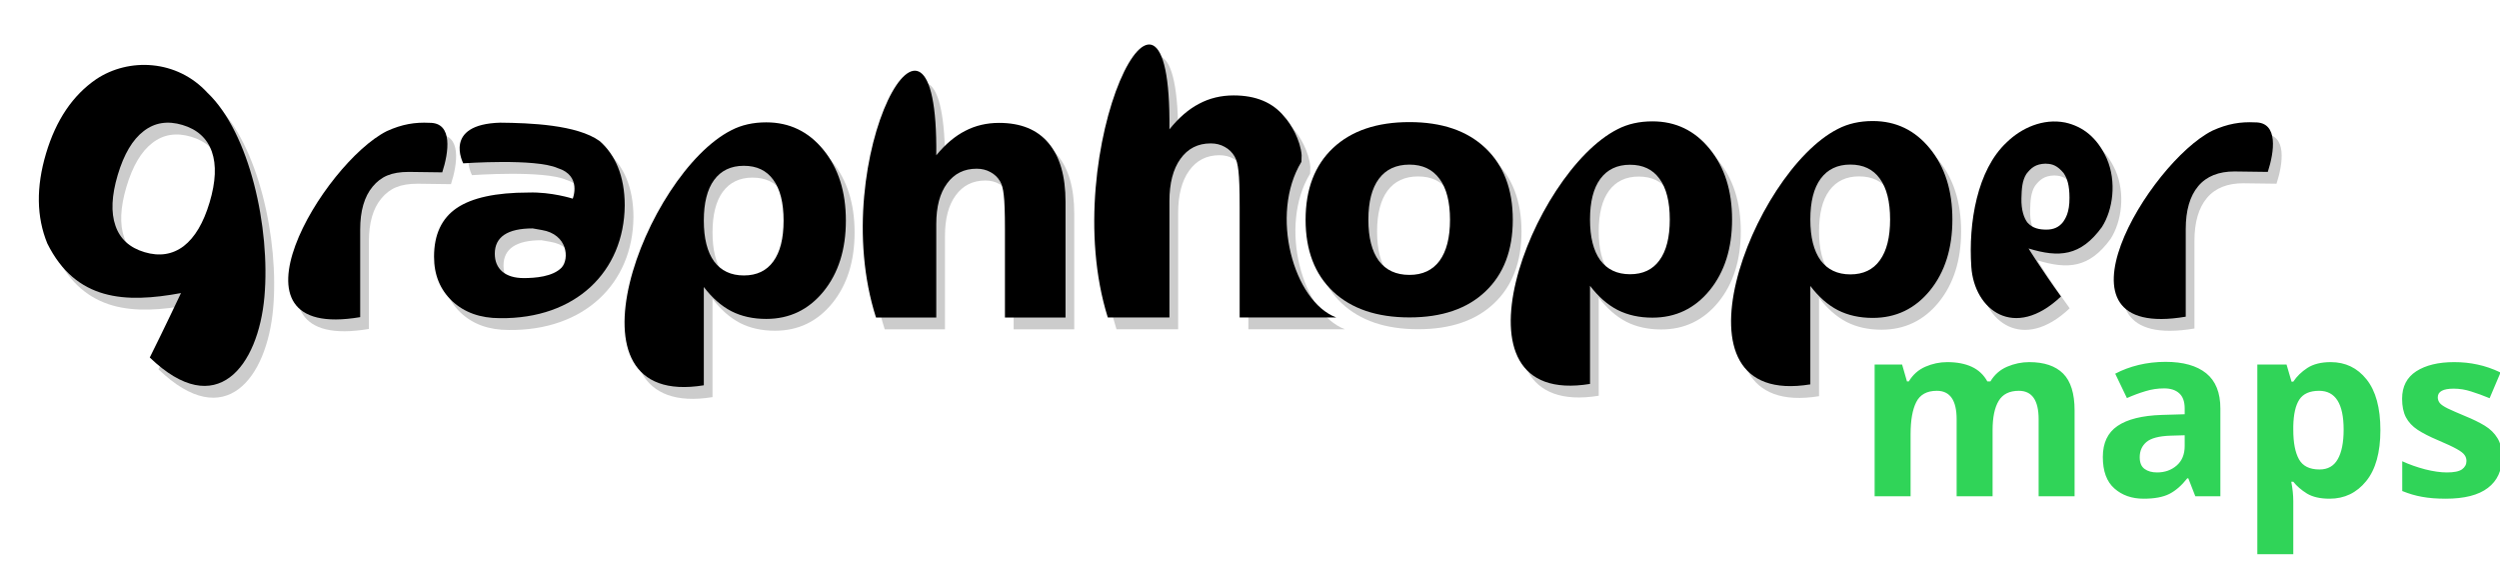
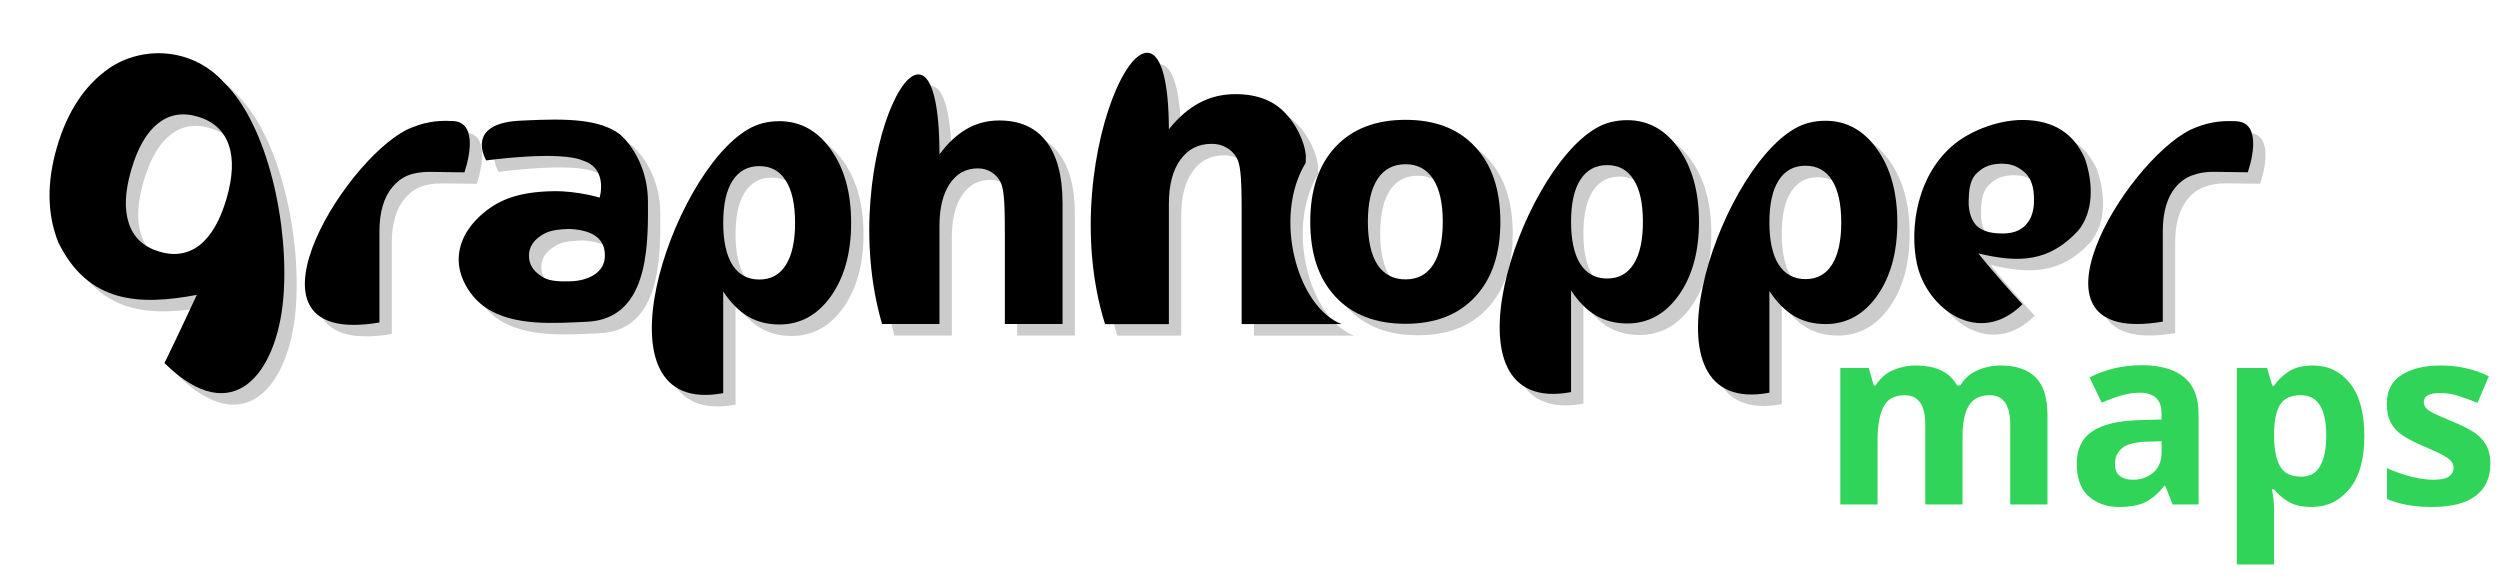
- <svg xmlns="http://www.w3.org/2000/svg" width="290" height="65" id="svg2" version="1.1">
+ <svg xmlns="http://www.w3.org/2000/svg" width="280" height="65" id="svg2" version="1.1">
  <defs id="defs4" />
  <g id="layer1" transform="translate(-99.38089,-189.5567)">
    <g style="font-size:40px;font-style:normal;font-weight:normal;line-height:125%;letter-spacing:0px;word-spacing:0px;fill:#000000;fill-opacity:1;stroke:none;font-family:Sans" id="text3072" transform="translate(68.87101,11.50254)" />
-     <text xml:space="preserve" style="font-size:16px;font-style:normal;font-weight:normal;line-height:125%;letter-spacing:0px;word-spacing:0px;fill:#30d458;fill-opacity:1;stroke:none;font-family:Sans" x="314.738" y="247.128" id="text3008">
-       <tspan id="tspan3010" x="314.738" y="247.128" style="font-size:28px;font-style:normal;font-variant:normal;font-weight:bold;font-stretch:normal;fill:#30d458;fill-opacity:1;font-family:Ubuntu;-inkscape-font-specification:Ubuntu Bold">maps</tspan>
+     <text xml:space="preserve" style="font-size:16px;font-style:normal;font-weight:normal;line-height:125%;letter-spacing:0px;word-spacing:0px;fill:#30d458;fill-opacity:1;stroke:none;font-family:Sans" x="303.309" y="246.057" id="text3008">
+       <tspan id="tspan3010" x="303.309" y="246.057" style="font-size:28px;font-style:normal;font-variant:normal;font-weight:bold;font-stretch:normal;fill:#30d458;fill-opacity:1;font-family:Ubuntu;-inkscape-font-specification:Ubuntu Bold">maps</tspan>
    </text>
    <g style="font-size:40px;font-style:normal;font-weight:normal;line-height:125%;letter-spacing:0px;word-spacing:0px;fill:#000000;fill-opacity:1;stroke:none;font-family:Sans" id="text3072-6" transform="translate(84.30453,-0.818732)" />
-     <g transform="translate(-4.112799,-11.77418)" id="g3081-0" style="fill:#cccccc">
-       <path d="m 166.319,229.197 c -1.458,1e-5 -2.559,0.247 -3.301,0.742 -0.729,0.495 -1.094,1.224 -1.094,2.188 -1e-5,0.885 0.293,1.582 0.879,2.09 0.599,0.495 1.426,0.742 2.48,0.742 1.315,0 3.369,-0.153 4.394,-1.217 0.943,-1.049 0.67,-3.869 -2.285,-4.355 m 9.61,-2.826 c -0.078,7.62 -5.668,13.163 -14.492,13.047 -2.266,-1e-5 -4.108,-0.658 -5.527,-1.973 -1.406,-1.328 -2.109,-3.047 -2.109,-5.156 0,-2.565 0.879,-4.447 2.637,-5.645 1.771,-1.198 4.544,-1.797 8.32,-1.797 2.667,-0.091 5.138,0.708 5.138,0.708 0,0 1.084,-2.672 -1.745,-3.543 -2.594,-1.154 -10.958,-0.554 -10.958,-0.554 0,0 -2.409,-4.517 4.277,-4.716 3.41,0.032 8.919,0.228 11.559,2.139 1.758,1.549 2.902,3.987 2.902,7.49" style="font-size:40px;font-style:normal;font-weight:bold;line-height:125%;letter-spacing:0px;word-spacing:0px;fill:#cccccc;fill-opacity:1;stroke:none;font-family:Sans;-inkscape-font-specification:Sans Bold" id="path2994-1" />
-       <path d="m 228.156,226.11 0,13.425 -7.031,0 0,-2.185 0,-8.051 c -2e-5,-1.929 -0.046,-3.255 -0.137,-3.976 -0.078,-0.722 -0.221,-1.253 -0.43,-1.594 -0.273,-0.459 -0.645,-0.814 -1.113,-1.063 -0.469,-0.262 -1.003,-0.394 -1.602,-0.394 -1.458,3e-5 -2.604,0.571 -3.438,1.713 -0.833,1.129 -1.25,2.697 -1.25,4.705 l 0,10.846 -6.992,0 c -5.937,-18.514 7.259,-42.352 6.992,-18.819 1.055,-1.286 2.174,-2.231 3.359,-2.835 1.185,-0.617 2.493,-0.925 3.926,-0.925 2.526,2e-5 4.44,0.781 5.742,2.342 1.315,1.562 1.973,3.832 1.973,6.811" style="font-size:40px;font-style:normal;font-weight:bold;line-height:125%;letter-spacing:0px;word-spacing:0px;fill:#cccccc;fill-opacity:1;stroke:none;font-family:Sans;-inkscape-font-specification:Sans Bold" id="path2998-9-7" />
-       <path d="m 255.531,221.471 c -3.726,6.104 -0.904,16.197 4.033,18.054 l -11.202,8.4e-4 0,-4.399 0,-8.432 c -3e-5,-2.02 -0.047,-3.408 -0.14,-4.164 -0.08,-0.756 -0.226,-1.312 -0.439,-1.67 -0.28,-0.481 -0.659,-0.852 -1.139,-1.113 -0.479,-0.275 -1.025,-0.412 -1.638,-0.412 -1.492,2e-5 -2.663,0.598 -3.516,1.794 -0.852,1.182 -1.278,2.824 -1.278,4.927 l 0,13.47 -7.151,0 c -6.072,-19.389 7.424,-46.466 7.151,-21.819 1.079,-1.347 2.224,-2.336 3.436,-2.969 1.212,-0.646 2.55,-0.969 4.015,-0.969 2.584,2e-5 4.541,0.818 5.873,2.453 0.797,0.858 1.881,2.741 2.018,4.471" style="font-size:40px;font-style:normal;font-weight:bold;line-height:125%;letter-spacing:0px;word-spacing:0px;fill:#cccccc;fill-opacity:1;stroke:none;font-family:Sans;-inkscape-font-specification:Sans Bold" id="path3000-8-0" />
-       <path d="m 268.066,221.797 c -1.549,2e-5 -2.734,0.552 -3.555,1.657 -0.807,1.092 -1.211,2.671 -1.211,4.739 -10e-6,2.068 0.404,3.654 1.211,4.759 0.82,1.092 2.005,1.638 3.555,1.638 1.523,0 2.689,-0.546 3.496,-1.638 0.807,-1.105 1.211,-2.691 1.211,-4.759 -2e-5,-2.068 -0.404,-3.648 -1.211,-4.739 -0.807,-1.105 -1.973,-1.657 -3.496,-1.657 m 0,-4.932 c 3.763,2e-5 6.699,1.002 8.809,3.005 2.122,2.004 3.184,4.778 3.184,8.323 -2e-5,3.545 -1.061,6.319 -3.184,8.323 -2.109,2.004 -5.046,3.005 -8.809,3.005 -3.776,-1e-5 -6.732,-1.002 -8.867,-3.005 -2.122,-2.004 -3.184,-4.778 -3.184,-8.323 0,-3.545 1.061,-6.319 3.184,-8.323 2.135,-2.004 5.091,-3.005 8.867,-3.005" style="font-size:40px;font-style:normal;font-weight:bold;line-height:125%;letter-spacing:0px;word-spacing:0px;fill:#cccccc;fill-opacity:1;stroke:none;font-family:Sans;-inkscape-font-specification:Sans Bold" id="path3002-5-0" />
-       <path id="path2996-9-08-9" style="font-size:40px;font-style:normal;font-weight:bold;line-height:125%;letter-spacing:0px;word-spacing:0px;fill:#cccccc;fill-opacity:1;stroke:none;font-family:Sans;-inkscape-font-specification:Sans Bold" d="m 289.02,235.851 0,11.385 c -17.239,2.813 -6.765,-24.53 3.203,-29.547 1.172,-0.607 2.52,-0.91 4.043,-0.91 2.695,2e-5 4.909,1.065 6.641,3.195 1.732,2.117 2.598,4.847 2.598,8.19 -3e-5,3.343 -0.866,6.08 -2.598,8.21 -1.732,2.117 -3.945,3.175 -6.641,3.175 -1.523,-1e-5 -2.871,-0.297 -4.043,-0.891 -1.172,-0.607 -2.24,-1.543 -3.203,-2.808 m 4.648,-14.038 c -1.497,2e-5 -2.65,0.549 -3.457,1.646 -0.794,1.084 -1.191,2.653 -1.191,4.705 -10e-6,2.052 0.397,3.627 1.191,4.724 0.807,1.084 1.96,1.626 3.457,1.626 1.497,0 2.637,-0.542 3.418,-1.626 0.794,-1.084 1.191,-2.659 1.191,-4.724 -2e-5,-2.065 -0.397,-3.64 -1.191,-4.724 -0.781,-1.084 -1.921,-1.626 -3.418,-1.626" />
-       <path id="path2996-3-0-4" style="font-size:40px;font-style:normal;font-weight:bold;line-height:125%;letter-spacing:0px;word-spacing:0px;fill:#cccccc;fill-opacity:1;stroke:none;font-family:Sans;-inkscape-font-specification:Sans Bold" d="m 314.587,235.87 0,11.418 c -17.239,2.821 -6.765,-24.602 3.203,-29.633 1.172,-0.608 2.52,-0.913 4.043,-0.913 2.695,2e-5 4.909,1.068 6.641,3.204 1.732,2.123 2.598,4.861 2.598,8.214 -3e-5,3.353 -0.866,6.097 -2.598,8.233 -1.732,2.123 -3.945,3.185 -6.641,3.185 -1.523,-2e-5 -2.871,-0.298 -4.043,-0.893 -1.172,-0.608 -2.24,-1.547 -3.203,-2.816 m 4.648,-14.078 c -1.497,2e-5 -2.65,0.55 -3.457,1.651 -0.794,1.087 -1.191,2.66 -1.191,4.719 -1e-5,2.058 0.397,3.638 1.191,4.738 0.807,1.087 1.96,1.631 3.457,1.631 1.497,0 2.637,-0.544 3.418,-1.631 0.794,-1.087 1.191,-2.667 1.191,-4.738 -2e-5,-2.071 -0.397,-3.651 -1.191,-4.738 -0.781,-1.087 -1.921,-1.631 -3.418,-1.631" />
-       <path id="path3010-7-9-2-3" style="font-size:40px;font-style:normal;font-weight:bold;line-height:125%;letter-spacing:0px;word-spacing:0px;fill:#cccccc;fill-opacity:1;stroke:none;font-family:Sans;-inkscape-font-specification:Sans Bold" d="m 363.8,222.591 c -1.797,1e-5 -3.228,0.54 -4.204,1.708 -0.964,1.155 -1.445,2.815 -1.445,4.98 l 0,10.158 c -16.799,2.854 -4.274,-17.873 3.086,-21.575 1.782,-0.813 3.283,-1.051 4.961,-0.965 2.758,-0.026 2.22,3.457 1.476,5.745" />
-       <path id="path2996-9-0-9-2" style="font-size:40px;font-style:normal;font-weight:bold;line-height:125%;letter-spacing:0px;word-spacing:0px;fill:#cccccc;fill-opacity:1;stroke:none;font-family:Sans;-inkscape-font-specification:Sans Bold" d="m 186.18,235.994 0,11.401 c -17.239,2.817 -6.765,-24.566 3.203,-29.59 1.172,-0.608 2.52,-0.911 4.043,-0.911 2.695,2e-5 4.909,1.066 6.641,3.199 1.732,2.12 2.598,4.854 2.598,8.202 -3e-5,3.348 -0.866,6.089 -2.598,8.221 -1.732,2.12 -3.945,3.18 -6.641,3.18 -1.523,0 -2.871,-0.297 -4.043,-0.892 -1.172,-0.608 -2.24,-1.545 -3.203,-2.812 m 4.648,-14.058 c -1.497,3e-5 -2.65,0.549 -3.457,1.648 -0.794,1.086 -1.191,2.656 -1.191,4.712 -1e-5,2.055 0.397,3.632 1.191,4.731 0.807,1.086 1.96,1.629 3.457,1.629 1.497,0 2.637,-0.543 3.418,-1.629 0.794,-1.086 1.191,-2.663 1.191,-4.731 -2e-5,-2.068 -0.397,-3.645 -1.191,-4.731 -0.781,-1.086 -1.921,-1.629 -3.418,-1.629" />
-       <path id="path2996-9-8-9-8-5" style="font-size:40px;font-style:normal;font-weight:bold;line-height:125%;letter-spacing:0px;word-spacing:0px;fill:#cccccc;fill-opacity:1;stroke:none;font-family:Sans;-inkscape-font-specification:Sans Bold" d="m 337.358,219.23 c 1.712,-1.681 4.234,-2.825 6.808,-2.315 2.071,0.46 3.723,1.756 4.825,4.187 1.162,2.689 0.716,5.938 -0.569,7.939 -2.473,3.398 -4.979,3.561 -8.51,2.484 0,0 1.508,2.453 3.762,5.568 -5.427,5.139 -10.06,1.553 -10.403,-3.421 -0.355,-5.14 0.682,-11.259 4.088,-14.443 z m 4.533,2.455 c -1.174,0.029 -1.701,0.507 -2.237,1.201 -0.501,0.795 -0.541,1.773 -0.57,2.812 -0.038,1.375 0.312,2.317 0.688,2.808 0.605,0.691 1.406,0.833 2.226,0.831 0.789,-0.002 1.433,-0.258 1.927,-0.893 0.237,-0.354 0.753,-1.065 0.736,-2.801 -0.002,-1.435 -0.254,-2.253 -0.693,-2.881 -0.699,-0.824 -1.25,-1.041 -1.947,-1.065" />
-       <path id="path3010-7-9-3-9-4" style="font-size:40px;font-style:normal;font-weight:bold;line-height:125%;letter-spacing:0px;word-spacing:0px;fill:#cccccc;fill-opacity:1;stroke:none;font-family:Sans;-inkscape-font-specification:Sans Bold" d="m 151.952,222.643 c -2.047,1e-5 -3.228,0.54 -4.204,1.708 -0.964,1.155 -1.445,2.815 -1.445,4.98 l 0,10.158 c -16.799,2.854 -4.274,-17.873 3.086,-21.575 1.782,-0.813 3.283,-1.051 4.961,-0.965 2.758,-0.026 2.22,3.457 1.476,5.745" />
-       <path id="path2996-9-8-6-3" style="font-size:40px;font-style:normal;font-weight:bold;line-height:125%;letter-spacing:0px;word-spacing:0px;fill:#cccccc;fill-opacity:1;stroke:none;font-family:Sans;-inkscape-font-specification:Sans Bold" d="m 128.582,213.467 c -3.531,-3.862 -9.117,-4.108 -12.908,-1.581 -2.728,1.865 -4.671,4.74 -5.829,8.624 -1.158,3.884 -1.109,7.361 0.148,10.431 3.316,6.662 9.043,6.956 15.514,5.757 0,0 -2.094,4.423 -3.622,7.473 7.77,7.477 12.589,0.981 13.303,-7.03 0.714,-8.011 -1.733,-19.048 -6.605,-23.674 z m -2.905,3.729 c 1.725,0.514 2.862,1.547 3.412,3.099 0.539,1.533 0.453,3.491 -0.258,5.876 -0.711,2.385 -1.714,4.078 -3.009,5.08 -1.305,0.983 -2.821,1.217 -4.545,0.702 -1.725,-0.514 -2.849,-1.535 -3.373,-3.064 -0.539,-1.533 -0.451,-3.499 0.264,-5.898 0.716,-2.4 1.718,-4.093 3.009,-5.08 1.276,-0.991 2.776,-1.23 4.5,-0.716" />
+     <g style="font-size:40px;font-style:normal;font-weight:normal;line-height:125%;letter-spacing:0px;word-spacing:0px;fill:#000000;fill-opacity:1;stroke:none;font-family:Sans" id="text3072-65" transform="translate(69.2325,-0.5303326)" />
+     <g transform="translate(0.9024743,-11.45618)" id="g3069-2" style="fill:#cccccc">
+       <path d="m 163.498,227.948 c -1.791,0.062 -2.397,0.326 -3.001,0.716 -0.858,0.554 -1.394,1.284 -1.394,2.264 -1e-5,0.901 0.407,1.629 1.243,2.209 0.82,0.614 1.73,0.706 3.366,0.672 1.909,-0.039 3.887,-0.913 3.894,-2.828 0.046,-1.855 -1.205,-2.855 -3.785,-3.032 m 8.61,-2.684 c 0.046,5.281 -0.206,12.791 -6.86,13.074 -3.498,0.149 -8.139,0.549 -11.292,-1.572 -1.68,-1.13 -2.999,-3.233 -3.043,-5.258 -0.044,-2.025 0.984,-3.867 2.813,-5.388 1.829,-1.521 4.059,-2.351 7.834,-2.406 2.669,-0.038 5.138,0.72 5.138,0.72 0,0 0.974,-3.255 -1.855,-4.141 -2.594,-1.174 -10.848,-0.027 -10.848,-0.027 0,0 -2.59,-4.262 4.096,-4.465 5.072,-0.254 8.571,-0.158 10.868,1.534 1.477,1.29 3.149,3.984 3.149,7.548" style="font-size:40px;font-style:normal;font-weight:bold;line-height:125%;letter-spacing:0px;word-spacing:0px;fill:#cccccc;fill-opacity:1;stroke:none;font-family:Sans;-inkscape-font-specification:Sans Bold" id="path2994-3" />
+       <path d="m 218.866,225.034 0,13.557 -6.462,0 0,-2.206 0,-8.13 c -2e-5,-1.948 -0.042,-3.286 -0.126,-4.015 -0.072,-0.729 -0.203,-1.266 -0.395,-1.61 -0.251,-0.464 -0.592,-0.822 -1.023,-1.073 -0.431,-0.265 -0.921,-0.398 -1.472,-0.398 -1.34,3e-5 -2.393,0.576 -3.159,1.729 -0.766,1.14 -1.149,2.723 -1.149,4.751 l 0,10.953 -6.426,0 c -5.456,-18.695 6.406,-40.603 6.426,-19.003 0.969,-1.299 1.998,-2.253 3.087,-2.862 1.089,-0.623 2.291,-0.934 3.608,-0.934 2.321,2e-5 4.08,0.789 5.277,2.365 1.209,1.577 1.813,3.87 1.813,6.878" style="font-size:40px;font-style:normal;font-weight:bold;line-height:125%;letter-spacing:0px;word-spacing:0px;fill:#cccccc;fill-opacity:1;stroke:none;font-family:Sans;-inkscape-font-specification:Sans Bold" id="path2998-9-0" />
+       <path d="m 246.095,220.545 c -3.726,6.104 -0.904,16.197 4.033,18.054 l -11.202,8.4e-4 0,-4.399 0,-8.432 c -3e-5,-2.02 -0.047,-3.408 -0.14,-4.164 -0.08,-0.756 -0.226,-1.312 -0.439,-1.67 -0.28,-0.481 -0.659,-0.852 -1.139,-1.113 -0.479,-0.275 -1.025,-0.412 -1.638,-0.412 -1.492,2e-5 -2.663,0.598 -3.516,1.794 -0.852,1.182 -1.278,2.824 -1.278,4.927 l 0,13.47 -7.151,0 c -6.072,-19.389 7.071,-43.549 7.151,-21.819 1.079,-1.347 2.224,-2.336 3.436,-2.969 1.212,-0.646 2.55,-0.969 4.015,-0.969 2.584,2e-5 4.541,0.818 5.873,2.453 0.797,0.858 1.881,2.741 2.018,4.471" style="font-size:40px;font-style:normal;font-weight:bold;line-height:125%;letter-spacing:0px;word-spacing:0px;fill:#cccccc;fill-opacity:1;stroke:none;font-family:Sans;-inkscape-font-specification:Sans Bold" id="path3000-8-2" />
+       <path d="m 257.283,220.694 c -1.372,2e-5 -2.422,0.557 -3.148,1.671 -0.715,1.101 -1.072,2.694 -1.072,4.779 0,2.085 0.357,3.684 1.072,4.798 0.726,1.101 1.776,1.651 3.148,1.651 1.349,0 2.381,-0.55 3.096,-1.651 0.715,-1.114 1.072,-2.713 1.072,-4.798 -10e-6,-2.085 -0.357,-3.678 -1.072,-4.779 -0.715,-1.114 -1.747,-1.671 -3.096,-1.671 m 0,-4.973 c 3.333,2e-5 5.933,1.01 7.801,3.03 1.88,2.02 2.819,4.817 2.819,8.392 -2e-5,3.574 -0.94,6.371 -2.819,8.392 -1.868,2.02 -4.468,3.03 -7.801,3.03 -3.344,-10e-6 -5.962,-1.01 -7.853,-3.03 -1.88,-2.02 -2.819,-4.817 -2.819,-8.392 0,-3.574 0.94,-6.371 2.819,-8.392 1.891,-2.02 4.509,-3.03 7.853,-3.03" style="font-size:40px;font-style:normal;font-weight:bold;line-height:125%;letter-spacing:0px;word-spacing:0px;fill:#cccccc;fill-opacity:1;stroke:none;font-family:Sans;-inkscape-font-specification:Sans Bold" id="path3002-5-9" />
+       <path id="path2996-9-08-7" style="font-size:40px;font-style:normal;font-weight:bold;line-height:125%;letter-spacing:0px;word-spacing:0px;fill:#cccccc;fill-opacity:1;stroke:none;font-family:Sans;-inkscape-font-specification:Sans Bold" d="m 275.819,234.831 0,11.385 c -14.984,2.813 -5.88,-24.53 2.784,-29.547 1.019,-0.607 2.19,-0.91 3.514,-0.91 2.343,2e-5 4.267,1.065 5.772,3.195 1.505,2.117 2.258,4.847 2.258,8.19 -2e-5,3.343 -0.753,6.08 -2.258,8.21 -1.505,2.117 -3.429,3.175 -5.772,3.175 -1.324,-1e-5 -2.496,-0.297 -3.514,-0.891 -1.019,-0.607 -1.947,-1.543 -2.784,-2.808 m 4.041,-14.038 c -1.302,2e-5 -2.303,0.549 -3.005,1.646 -0.69,1.084 -1.036,2.653 -1.036,4.705 -1e-5,2.052 0.345,3.627 1.036,4.724 0.702,1.084 1.703,1.626 3.005,1.626 1.302,0 2.292,-0.542 2.971,-1.626 0.69,-1.084 1.036,-2.659 1.036,-4.724 -2e-5,-2.065 -0.345,-3.64 -1.036,-4.724 -0.679,-1.084 -1.669,-1.626 -2.971,-1.626" />
+       <path id="path3010-7-9-2-1" style="font-size:40px;font-style:normal;font-weight:bold;line-height:125%;letter-spacing:0px;word-spacing:0px;fill:#cccccc;fill-opacity:1;stroke:none;font-family:Sans;-inkscape-font-specification:Sans Bold" d="m 347.744,221.545 c -1.797,1e-5 -3.228,0.538 -4.204,1.701 -0.964,1.15 -1.445,2.803 -1.445,4.96 l 0,10.116 c -16.799,2.842 -4.274,-17.8 3.086,-21.486 1.782,-0.81 3.283,-1.047 4.961,-0.961 2.758,-0.026 2.22,3.443 1.476,5.721" />
+       <path id="path2996-9-8-9-8-6" style="font-size:40px;font-style:normal;font-weight:bold;line-height:125%;letter-spacing:0px;word-spacing:0px;fill:#cccccc;fill-opacity:1;stroke:none;font-family:Sans;-inkscape-font-specification:Sans Bold" d="m 318.875,218.344 c 1.806,-1.43 5.043,-2.78 8.147,-2.589 3.656,0.225 5.387,2.173 6.334,4.279 1.025,2.938 0.94,6.068 -0.748,8.114 -3.247,3.473 -6.535,3.639 -11.171,2.538 0,0 1.979,2.507 4.938,5.691 -4.888,4.869 -10.733,0.475 -11.814,-4.518 -0.861,-3.975 -0.024,-10.079 4.314,-13.515 z m 5.161,2.286 c -1.542,0.029 -2.232,0.518 -2.936,1.228 -0.658,0.813 -0.71,1.812 -0.748,2.874 -0.05,1.406 0.409,2.368 0.903,2.87 0.794,0.706 1.846,0.851 2.922,0.849 1.035,-0.002 1.882,-0.263 2.529,-0.913 0.312,-0.361 0.988,-1.088 0.966,-2.863 -0.002,-1.467 -0.333,-2.303 -0.909,-2.945 -0.918,-0.842 -1.64,-1.064 -2.556,-1.089" />
+       <path id="path3010-7-9-3-9-4" style="font-size:40px;font-style:normal;font-weight:bold;line-height:125%;letter-spacing:0px;word-spacing:0px;fill:#cccccc;fill-opacity:1;stroke:none;font-family:Sans;-inkscape-font-specification:Sans Bold" d="m 148.006,221.552 c -2.047,1e-5 -3.228,0.54 -4.204,1.71 -0.964,1.156 -1.445,2.819 -1.445,4.987 l 0,10.17 c -16.799,2.857 -4.274,-17.896 3.086,-21.602 1.782,-0.814 3.283,-1.053 4.961,-0.966 2.758,-0.026 2.22,3.461 1.476,5.752" />
+       <path id="path2996-9-8-6-0" style="font-size:40px;font-style:normal;font-weight:bold;line-height:125%;letter-spacing:0px;word-spacing:0px;fill:#cccccc;fill-opacity:1;stroke:none;font-family:Sans;-inkscape-font-specification:Sans Bold" d="m 124.979,211.57 c -3.531,-3.949 -9.117,-4.201 -12.908,-1.616 -2.728,1.907 -4.671,4.846 -5.829,8.818 -1.158,3.972 -1.109,7.527 0.148,10.666 3.316,6.812 9.043,7.113 15.514,5.887 0,0 -2.094,4.523 -3.622,7.641 7.77,7.645 12.589,1.003 13.303,-7.188 0.714,-8.192 -1.733,-19.477 -6.605,-24.207 z m -2.905,3.813 c 1.725,0.526 2.862,1.582 3.412,3.169 0.539,1.567 0.453,3.57 -0.258,6.008 -0.711,2.438 -1.714,4.17 -3.009,5.195 -1.305,1.005 -2.821,1.244 -4.545,0.718 -1.725,-0.526 -2.849,-1.57 -3.373,-3.133 -0.539,-1.567 -0.451,-3.578 0.264,-6.031 0.716,-2.454 1.718,-4.185 3.009,-5.195 1.276,-1.014 2.776,-1.258 4.5,-0.732" />
+       <path id="path2996-9-08-1-5" style="font-size:40px;font-style:normal;font-weight:bold;line-height:125%;letter-spacing:0px;word-spacing:0px;fill:#cccccc;fill-opacity:1;stroke:none;font-family:Sans;-inkscape-font-specification:Sans Bold" d="m 298.033,234.899 0,11.385 c -14.984,2.813 -5.88,-24.53 2.784,-29.547 1.019,-0.607 2.19,-0.91 3.514,-0.91 2.343,2e-5 4.267,1.065 5.772,3.195 1.505,2.117 2.258,4.847 2.258,8.19 -2e-5,3.343 -0.753,6.08 -2.258,8.21 -1.505,2.117 -3.429,3.175 -5.772,3.175 -1.324,-1e-5 -2.496,-0.297 -3.514,-0.891 -1.019,-0.607 -1.947,-1.543 -2.784,-2.808 m 4.041,-14.038 c -1.302,2e-5 -2.303,0.549 -3.005,1.646 -0.69,1.084 -1.036,2.653 -1.036,4.705 -10e-6,2.052 0.345,3.627 1.036,4.724 0.702,1.084 1.703,1.626 3.005,1.626 1.302,0 2.292,-0.542 2.971,-1.626 0.69,-1.084 1.036,-2.659 1.036,-4.724 -2e-5,-2.065 -0.345,-3.64 -1.036,-4.724 -0.679,-1.084 -1.669,-1.626 -2.971,-1.626" />
+       <path id="path2996-9-08-5-8" style="font-size:40px;font-style:normal;font-weight:bold;line-height:125%;letter-spacing:0px;word-spacing:0px;fill:#cccccc;fill-opacity:1;stroke:none;font-family:Sans;-inkscape-font-specification:Sans Bold" d="m 180.861,234.945 0,11.385 c -14.984,2.813 -5.88,-24.53 2.784,-29.547 1.019,-0.607 2.19,-0.91 3.514,-0.91 2.343,2e-5 4.267,1.065 5.772,3.195 1.505,2.117 2.258,4.847 2.258,8.19 -2e-5,3.343 -0.753,6.08 -2.258,8.21 -1.505,2.117 -3.429,3.175 -5.772,3.175 -1.324,-1e-5 -2.496,-0.297 -3.514,-0.891 -1.019,-0.607 -1.947,-1.543 -2.784,-2.808 m 4.041,-14.038 c -1.302,2e-5 -2.303,0.549 -3.005,1.646 -0.69,1.084 -1.036,2.653 -1.036,4.705 -1e-5,2.052 0.345,3.627 1.036,4.724 0.702,1.084 1.703,1.626 3.005,1.626 1.302,0 2.292,-0.542 2.971,-1.626 0.69,-1.084 1.036,-2.659 1.036,-4.724 -2e-5,-2.065 -0.345,-3.64 -1.036,-4.724 -0.679,-1.084 -1.669,-1.626 -2.971,-1.626" />
    </g>
-     <g transform="translate(-5.123909,-13.14464)" id="g3081">
-       <path d="m 166.319,229.197 c -1.458,1e-5 -2.559,0.247 -3.301,0.742 -0.729,0.495 -1.094,1.224 -1.094,2.188 -1e-5,0.885 0.293,1.582 0.879,2.09 0.599,0.495 1.426,0.742 2.48,0.742 1.315,0 3.369,-0.153 4.394,-1.217 0.943,-1.049 0.67,-3.869 -2.285,-4.355 m 9.61,-2.826 c -0.078,7.62 -5.668,13.163 -14.492,13.047 -2.266,-1e-5 -4.108,-0.658 -5.527,-1.973 -1.406,-1.328 -2.109,-3.047 -2.109,-5.156 0,-2.565 0.879,-4.447 2.637,-5.645 1.771,-1.198 4.544,-1.797 8.32,-1.797 2.667,-0.091 5.138,0.708 5.138,0.708 0,0 1.084,-2.672 -1.745,-3.543 -2.594,-1.154 -10.958,-0.554 -10.958,-0.554 0,0 -2.409,-4.517 4.277,-4.716 3.41,0.032 8.919,0.228 11.559,2.139 1.758,1.549 2.902,3.987 2.902,7.49" style="font-size:40px;font-style:normal;font-weight:bold;line-height:125%;letter-spacing:0px;word-spacing:0px;fill:#000000;fill-opacity:1;stroke:none;font-family:Sans;-inkscape-font-specification:Sans Bold" id="path2994" />
-       <path d="m 228.156,226.11 0,13.425 -7.031,0 0,-2.185 0,-8.051 c -2e-5,-1.929 -0.046,-3.255 -0.137,-3.976 -0.078,-0.722 -0.221,-1.253 -0.43,-1.594 -0.273,-0.459 -0.645,-0.814 -1.113,-1.063 -0.469,-0.262 -1.003,-0.394 -1.602,-0.394 -1.458,3e-5 -2.604,0.571 -3.438,1.713 -0.833,1.129 -1.25,2.697 -1.25,4.705 l 0,10.846 -6.992,0 c -5.937,-18.514 7.259,-42.352 6.992,-18.819 1.055,-1.286 2.174,-2.231 3.359,-2.835 1.185,-0.617 2.493,-0.925 3.926,-0.925 2.526,2e-5 4.44,0.781 5.742,2.342 1.315,1.562 1.973,3.832 1.973,6.811" style="font-size:40px;font-style:normal;font-weight:bold;line-height:125%;letter-spacing:0px;word-spacing:0px;fill:#000000;fill-opacity:1;stroke:none;font-family:Sans;-inkscape-font-specification:Sans Bold" id="path2998-9" />
-       <path d="m 255.531,221.471 c -3.726,6.104 -0.904,16.197 4.033,18.054 l -11.202,8.4e-4 0,-4.399 0,-8.432 c -3e-5,-2.02 -0.047,-3.408 -0.14,-4.164 -0.08,-0.756 -0.226,-1.312 -0.439,-1.67 -0.28,-0.481 -0.659,-0.852 -1.139,-1.113 -0.479,-0.275 -1.025,-0.412 -1.638,-0.412 -1.492,2e-5 -2.663,0.598 -3.516,1.794 -0.852,1.182 -1.278,2.824 -1.278,4.927 l 0,13.47 -7.151,0 c -6.072,-19.389 7.424,-46.466 7.151,-21.819 1.079,-1.347 2.224,-2.336 3.436,-2.969 1.212,-0.646 2.55,-0.969 4.015,-0.969 2.584,2e-5 4.541,0.818 5.873,2.453 0.797,0.858 1.881,2.741 2.018,4.471" style="font-size:40px;font-style:normal;font-weight:bold;line-height:125%;letter-spacing:0px;word-spacing:0px;fill:#000000;fill-opacity:1;stroke:none;font-family:Sans;-inkscape-font-specification:Sans Bold" id="path3000-8" />
-       <path d="m 268.066,221.797 c -1.549,2e-5 -2.734,0.552 -3.555,1.657 -0.807,1.092 -1.211,2.671 -1.211,4.739 -10e-6,2.068 0.404,3.654 1.211,4.759 0.82,1.092 2.005,1.638 3.555,1.638 1.523,0 2.689,-0.546 3.496,-1.638 0.807,-1.105 1.211,-2.691 1.211,-4.759 -2e-5,-2.068 -0.404,-3.648 -1.211,-4.739 -0.807,-1.105 -1.973,-1.657 -3.496,-1.657 m 0,-4.932 c 3.763,2e-5 6.699,1.002 8.809,3.005 2.122,2.004 3.184,4.778 3.184,8.323 -2e-5,3.545 -1.061,6.319 -3.184,8.323 -2.109,2.004 -5.046,3.005 -8.809,3.005 -3.776,-1e-5 -6.732,-1.002 -8.867,-3.005 -2.122,-2.004 -3.184,-4.778 -3.184,-8.323 0,-3.545 1.061,-6.319 3.184,-8.323 2.135,-2.004 5.091,-3.005 8.867,-3.005" style="font-size:40px;font-style:normal;font-weight:bold;line-height:125%;letter-spacing:0px;word-spacing:0px;fill:#000000;fill-opacity:1;stroke:none;font-family:Sans;-inkscape-font-specification:Sans Bold" id="path3002-5" />
-       <path id="path2996-9-08" style="font-size:40px;font-style:normal;font-weight:bold;line-height:125%;letter-spacing:0px;word-spacing:0px;fill:#000000;fill-opacity:1;stroke:none;font-family:Sans;-inkscape-font-specification:Sans Bold" d="m 289.02,235.851 0,11.385 c -17.239,2.813 -6.765,-24.53 3.203,-29.547 1.172,-0.607 2.52,-0.91 4.043,-0.91 2.695,2e-5 4.909,1.065 6.641,3.195 1.732,2.117 2.598,4.847 2.598,8.19 -3e-5,3.343 -0.866,6.08 -2.598,8.21 -1.732,2.117 -3.945,3.175 -6.641,3.175 -1.523,-1e-5 -2.871,-0.297 -4.043,-0.891 -1.172,-0.607 -2.24,-1.543 -3.203,-2.808 m 4.648,-14.038 c -1.497,2e-5 -2.65,0.549 -3.457,1.646 -0.794,1.084 -1.191,2.653 -1.191,4.705 -10e-6,2.052 0.397,3.627 1.191,4.724 0.807,1.084 1.96,1.626 3.457,1.626 1.497,0 2.637,-0.542 3.418,-1.626 0.794,-1.084 1.191,-2.659 1.191,-4.724 -2e-5,-2.065 -0.397,-3.64 -1.191,-4.724 -0.781,-1.084 -1.921,-1.626 -3.418,-1.626" />
-       <path id="path2996-3-0" style="font-size:40px;font-style:normal;font-weight:bold;line-height:125%;letter-spacing:0px;word-spacing:0px;fill:#000000;fill-opacity:1;stroke:none;font-family:Sans;-inkscape-font-specification:Sans Bold" d="m 314.587,235.87 0,11.418 c -17.239,2.821 -6.765,-24.602 3.203,-29.633 1.172,-0.608 2.52,-0.913 4.043,-0.913 2.695,2e-5 4.909,1.068 6.641,3.204 1.732,2.123 2.598,4.861 2.598,8.214 -3e-5,3.353 -0.866,6.097 -2.598,8.233 -1.732,2.123 -3.945,3.185 -6.641,3.185 -1.523,-2e-5 -2.871,-0.298 -4.043,-0.893 -1.172,-0.608 -2.24,-1.547 -3.203,-2.816 m 4.648,-14.078 c -1.497,2e-5 -2.65,0.55 -3.457,1.651 -0.794,1.087 -1.191,2.66 -1.191,4.719 -1e-5,2.058 0.397,3.638 1.191,4.738 0.807,1.087 1.96,1.631 3.457,1.631 1.497,0 2.637,-0.544 3.418,-1.631 0.794,-1.087 1.191,-2.667 1.191,-4.738 -2e-5,-2.071 -0.397,-3.651 -1.191,-4.738 -0.781,-1.087 -1.921,-1.631 -3.418,-1.631" />
-       <path id="path3010-7-9-2" style="font-size:40px;font-style:normal;font-weight:bold;line-height:125%;letter-spacing:0px;word-spacing:0px;fill:#000000;fill-opacity:1;stroke:none;font-family:Sans;-inkscape-font-specification:Sans Bold" d="m 363.8,222.591 c -1.797,1e-5 -3.228,0.54 -4.204,1.708 -0.964,1.155 -1.445,2.815 -1.445,4.98 l 0,10.158 c -16.799,2.854 -4.274,-17.873 3.086,-21.575 1.782,-0.813 3.283,-1.051 4.961,-0.965 2.758,-0.026 2.22,3.457 1.476,5.745" />
-       <path id="path2996-9-0-9" style="font-size:40px;font-style:normal;font-weight:bold;line-height:125%;letter-spacing:0px;word-spacing:0px;fill:#000000;fill-opacity:1;stroke:none;font-family:Sans;-inkscape-font-specification:Sans Bold" d="m 186.18,235.994 0,11.401 c -17.239,2.817 -6.765,-24.566 3.203,-29.59 1.172,-0.608 2.52,-0.911 4.043,-0.911 2.695,2e-5 4.909,1.066 6.641,3.199 1.732,2.12 2.598,4.854 2.598,8.202 -3e-5,3.348 -0.866,6.089 -2.598,8.221 -1.732,2.12 -3.945,3.18 -6.641,3.18 -1.523,0 -2.871,-0.297 -4.043,-0.892 -1.172,-0.608 -2.24,-1.545 -3.203,-2.812 m 4.648,-14.058 c -1.497,3e-5 -2.65,0.549 -3.457,1.648 -0.794,1.086 -1.191,2.656 -1.191,4.712 -1e-5,2.055 0.397,3.632 1.191,4.731 0.807,1.086 1.96,1.629 3.457,1.629 1.497,0 2.637,-0.543 3.418,-1.629 0.794,-1.086 1.191,-2.663 1.191,-4.731 -2e-5,-2.068 -0.397,-3.645 -1.191,-4.731 -0.781,-1.086 -1.921,-1.629 -3.418,-1.629" />
-       <path id="path2996-9-8-9-8" style="font-size:40px;font-style:normal;font-weight:bold;line-height:125%;letter-spacing:0px;word-spacing:0px;fill:#000000;fill-opacity:1;stroke:none;font-family:Sans;-inkscape-font-specification:Sans Bold" d="m 337.358,219.23 c 1.712,-1.681 4.234,-2.825 6.808,-2.315 2.071,0.46 3.723,1.756 4.825,4.187 1.162,2.689 0.716,5.938 -0.569,7.939 -2.473,3.398 -4.979,3.561 -8.51,2.484 0,0 1.508,2.453 3.762,5.568 -5.427,5.139 -10.06,1.553 -10.403,-3.421 -0.355,-5.14 0.682,-11.259 4.088,-14.443 z m 4.533,2.455 c -1.174,0.029 -1.701,0.507 -2.237,1.201 -0.501,0.795 -0.541,1.773 -0.57,2.812 -0.038,1.375 0.312,2.317 0.688,2.808 0.605,0.691 1.406,0.833 2.226,0.831 0.789,-0.002 1.433,-0.258 1.927,-0.893 0.237,-0.354 0.753,-1.065 0.736,-2.801 -0.002,-1.435 -0.254,-2.253 -0.693,-2.881 -0.699,-0.824 -1.25,-1.041 -1.947,-1.065" />
-       <path id="path3010-7-9-3-9" style="font-size:40px;font-style:normal;font-weight:bold;line-height:125%;letter-spacing:0px;word-spacing:0px;fill:#000000;fill-opacity:1;stroke:none;font-family:Sans;-inkscape-font-specification:Sans Bold" d="m 151.952,222.643 c -2.047,1e-5 -3.228,0.54 -4.204,1.708 -0.964,1.155 -1.445,2.815 -1.445,4.98 l 0,10.158 c -16.799,2.854 -4.274,-17.873 3.086,-21.575 1.782,-0.813 3.283,-1.051 4.961,-0.965 2.758,-0.026 2.22,3.457 1.476,5.745" />
-       <path id="path2996-9-8-6" style="font-size:40px;font-style:normal;font-weight:bold;line-height:125%;letter-spacing:0px;word-spacing:0px;fill:#000000;fill-opacity:1;stroke:none;font-family:Sans;-inkscape-font-specification:Sans Bold" d="m 128.582,213.467 c -3.531,-3.862 -9.117,-4.108 -12.908,-1.581 -2.728,1.865 -4.671,4.74 -5.829,8.624 -1.158,3.884 -1.109,7.361 0.148,10.431 3.316,6.662 9.043,6.956 15.514,5.757 0,0 -2.094,4.423 -3.622,7.473 7.77,7.477 12.589,0.981 13.303,-7.03 0.714,-8.011 -1.733,-19.048 -6.605,-23.674 z m -2.905,3.729 c 1.725,0.514 2.862,1.547 3.412,3.099 0.539,1.533 0.453,3.491 -0.258,5.876 -0.711,2.385 -1.714,4.078 -3.009,5.08 -1.305,0.983 -2.821,1.217 -4.545,0.702 -1.725,-0.514 -2.849,-1.535 -3.373,-3.064 -0.539,-1.533 -0.451,-3.499 0.264,-5.898 0.716,-2.4 1.718,-4.093 3.009,-5.08 1.276,-0.991 2.776,-1.23 4.5,-0.716" />
+     <g id="g3069" transform="translate(-0.4804457,-12.74401)">
+       <path d="m 163.498,227.948 c -1.791,0.062 -2.397,0.326 -3.001,0.716 -0.858,0.554 -1.394,1.284 -1.394,2.264 -1e-5,0.901 0.407,1.629 1.243,2.209 0.82,0.614 1.73,0.706 3.366,0.672 1.909,-0.039 3.887,-0.913 3.894,-2.828 0.046,-1.855 -1.205,-2.855 -3.785,-3.032 m 8.61,-2.684 c 0.046,5.281 -0.206,12.791 -6.86,13.074 -3.498,0.149 -8.139,0.549 -11.292,-1.572 -1.68,-1.13 -2.999,-3.233 -3.043,-5.258 -0.044,-2.025 0.984,-3.867 2.813,-5.388 1.829,-1.521 4.059,-2.351 7.834,-2.406 2.669,-0.038 5.138,0.72 5.138,0.72 0,0 0.974,-3.255 -1.855,-4.141 -2.594,-1.174 -10.848,-0.027 -10.848,-0.027 0,0 -2.59,-4.262 4.096,-4.465 5.072,-0.254 8.571,-0.158 10.868,1.534 1.477,1.29 3.149,3.984 3.149,7.548" style="font-size:40px;font-style:normal;font-weight:bold;line-height:125%;letter-spacing:0px;word-spacing:0px;fill:#000000;fill-opacity:1;stroke:none;font-family:Sans;-inkscape-font-specification:Sans Bold" id="path2994" />
+       <path d="m 218.866,225.034 0,13.557 -6.462,0 0,-2.206 0,-8.13 c -2e-5,-1.948 -0.042,-3.286 -0.126,-4.015 -0.072,-0.729 -0.203,-1.266 -0.395,-1.61 -0.251,-0.464 -0.592,-0.822 -1.023,-1.073 -0.431,-0.265 -0.921,-0.398 -1.472,-0.398 -1.34,3e-5 -2.393,0.576 -3.159,1.729 -0.766,1.14 -1.149,2.723 -1.149,4.751 l 0,10.953 -6.426,0 c -5.456,-18.695 6.406,-40.603 6.426,-19.003 0.969,-1.299 1.998,-2.253 3.087,-2.862 1.089,-0.623 2.291,-0.934 3.608,-0.934 2.321,2e-5 4.08,0.789 5.277,2.365 1.209,1.577 1.813,3.87 1.813,6.878" style="font-size:40px;font-style:normal;font-weight:bold;line-height:125%;letter-spacing:0px;word-spacing:0px;fill:#000000;fill-opacity:1;stroke:none;font-family:Sans;-inkscape-font-specification:Sans Bold" id="path2998-9" />
+       <path d="m 246.095,220.545 c -3.726,6.104 -0.904,16.197 4.033,18.054 l -11.202,8.4e-4 0,-4.399 0,-8.432 c -3e-5,-2.02 -0.047,-3.408 -0.14,-4.164 -0.08,-0.756 -0.226,-1.312 -0.439,-1.67 -0.28,-0.481 -0.659,-0.852 -1.139,-1.113 -0.479,-0.275 -1.025,-0.412 -1.638,-0.412 -1.492,2e-5 -2.663,0.598 -3.516,1.794 -0.852,1.182 -1.278,2.824 -1.278,4.927 l 0,13.47 -7.151,0 c -6.072,-19.389 7.071,-43.549 7.151,-21.819 1.079,-1.347 2.224,-2.336 3.436,-2.969 1.212,-0.646 2.55,-0.969 4.015,-0.969 2.584,2e-5 4.541,0.818 5.873,2.453 0.797,0.858 1.881,2.741 2.018,4.471" style="font-size:40px;font-style:normal;font-weight:bold;line-height:125%;letter-spacing:0px;word-spacing:0px;fill:#000000;fill-opacity:1;stroke:none;font-family:Sans;-inkscape-font-specification:Sans Bold" id="path3000-8" />
+       <path d="m 257.283,220.694 c -1.372,2e-5 -2.422,0.557 -3.148,1.671 -0.715,1.101 -1.072,2.694 -1.072,4.779 0,2.085 0.357,3.684 1.072,4.798 0.726,1.101 1.776,1.651 3.148,1.651 1.349,0 2.381,-0.55 3.096,-1.651 0.715,-1.114 1.072,-2.713 1.072,-4.798 -10e-6,-2.085 -0.357,-3.678 -1.072,-4.779 -0.715,-1.114 -1.747,-1.671 -3.096,-1.671 m 0,-4.973 c 3.333,2e-5 5.933,1.01 7.801,3.03 1.88,2.02 2.819,4.817 2.819,8.392 -2e-5,3.574 -0.94,6.371 -2.819,8.392 -1.868,2.02 -4.468,3.03 -7.801,3.03 -3.344,-10e-6 -5.962,-1.01 -7.853,-3.03 -1.88,-2.02 -2.819,-4.817 -2.819,-8.392 0,-3.574 0.94,-6.371 2.819,-8.392 1.891,-2.02 4.509,-3.03 7.853,-3.03" style="font-size:40px;font-style:normal;font-weight:bold;line-height:125%;letter-spacing:0px;word-spacing:0px;fill:#000000;fill-opacity:1;stroke:none;font-family:Sans;-inkscape-font-specification:Sans Bold" id="path3002-5" />
+       <path id="path2996-9-08" style="font-size:40px;font-style:normal;font-weight:bold;line-height:125%;letter-spacing:0px;word-spacing:0px;fill:#000000;fill-opacity:1;stroke:none;font-family:Sans;-inkscape-font-specification:Sans Bold" d="m 275.819,234.831 0,11.385 c -14.984,2.813 -5.88,-24.53 2.784,-29.547 1.019,-0.607 2.19,-0.91 3.514,-0.91 2.343,2e-5 4.267,1.065 5.772,3.195 1.505,2.117 2.258,4.847 2.258,8.19 -2e-5,3.343 -0.753,6.08 -2.258,8.21 -1.505,2.117 -3.429,3.175 -5.772,3.175 -1.324,-1e-5 -2.496,-0.297 -3.514,-0.891 -1.019,-0.607 -1.947,-1.543 -2.784,-2.808 m 4.041,-14.038 c -1.302,2e-5 -2.303,0.549 -3.005,1.646 -0.69,1.084 -1.036,2.653 -1.036,4.705 -1e-5,2.052 0.345,3.627 1.036,4.724 0.702,1.084 1.703,1.626 3.005,1.626 1.302,0 2.292,-0.542 2.971,-1.626 0.69,-1.084 1.036,-2.659 1.036,-4.724 -2e-5,-2.065 -0.345,-3.64 -1.036,-4.724 -0.679,-1.084 -1.669,-1.626 -2.971,-1.626" />
+       <path id="path3010-7-9-2" style="font-size:40px;font-style:normal;font-weight:bold;line-height:125%;letter-spacing:0px;word-spacing:0px;fill:#000000;fill-opacity:1;stroke:none;font-family:Sans;-inkscape-font-specification:Sans Bold" d="m 347.744,221.545 c -1.797,1e-5 -3.228,0.538 -4.204,1.701 -0.964,1.15 -1.445,2.803 -1.445,4.96 l 0,10.116 c -16.799,2.842 -4.274,-17.8 3.086,-21.486 1.782,-0.81 3.283,-1.047 4.961,-0.961 2.758,-0.026 2.22,3.443 1.476,5.721" />
+       <path id="path2996-9-8-9-8" style="font-size:40px;font-style:normal;font-weight:bold;line-height:125%;letter-spacing:0px;word-spacing:0px;fill:#000000;fill-opacity:1;stroke:none;font-family:Sans;-inkscape-font-specification:Sans Bold" d="m 318.875,218.344 c 1.806,-1.43 5.043,-2.78 8.147,-2.589 3.656,0.225 5.387,2.173 6.334,4.279 1.025,2.938 0.94,6.068 -0.748,8.114 -3.247,3.473 -6.535,3.639 -11.171,2.538 0,0 1.979,2.507 4.938,5.691 -4.888,4.869 -10.733,0.475 -11.814,-4.518 -0.861,-3.975 -0.024,-10.079 4.314,-13.515 z m 5.161,2.286 c -1.542,0.029 -2.232,0.518 -2.936,1.228 -0.658,0.813 -0.71,1.812 -0.748,2.874 -0.05,1.406 0.409,2.368 0.903,2.87 0.794,0.706 1.846,0.851 2.922,0.849 1.035,-0.002 1.882,-0.263 2.529,-0.913 0.312,-0.361 0.988,-1.088 0.966,-2.863 -0.002,-1.467 -0.333,-2.303 -0.909,-2.945 -0.918,-0.842 -1.64,-1.064 -2.556,-1.089" />
+       <path id="path3010-7-9-3-9" style="font-size:40px;font-style:normal;font-weight:bold;line-height:125%;letter-spacing:0px;word-spacing:0px;fill:#000000;fill-opacity:1;stroke:none;font-family:Sans;-inkscape-font-specification:Sans Bold" d="m 148.006,221.552 c -2.047,1e-5 -3.228,0.54 -4.204,1.71 -0.964,1.156 -1.445,2.819 -1.445,4.987 l 0,10.17 c -16.799,2.857 -4.274,-17.896 3.086,-21.602 1.782,-0.814 3.283,-1.053 4.961,-0.966 2.758,-0.026 2.22,3.461 1.476,5.752" />
+       <path id="path2996-9-8-6" style="font-size:40px;font-style:normal;font-weight:bold;line-height:125%;letter-spacing:0px;word-spacing:0px;fill:#000000;fill-opacity:1;stroke:none;font-family:Sans;-inkscape-font-specification:Sans Bold" d="m 124.979,211.57 c -3.531,-3.949 -9.117,-4.201 -12.908,-1.616 -2.728,1.907 -4.671,4.846 -5.829,8.818 -1.158,3.972 -1.109,7.527 0.148,10.666 3.316,6.812 9.043,7.113 15.514,5.887 0,0 -2.094,4.523 -3.622,7.641 7.77,7.645 12.589,1.003 13.303,-7.188 0.714,-8.192 -1.733,-19.477 -6.605,-24.207 z m -2.905,3.813 c 1.725,0.526 2.862,1.582 3.412,3.169 0.539,1.567 0.453,3.57 -0.258,6.008 -0.711,2.438 -1.714,4.17 -3.009,5.195 -1.305,1.005 -2.821,1.244 -4.545,0.718 -1.725,-0.526 -2.849,-1.57 -3.373,-3.133 -0.539,-1.567 -0.451,-3.578 0.264,-6.031 0.716,-2.454 1.718,-4.185 3.009,-5.195 1.276,-1.014 2.776,-1.258 4.5,-0.732" />
+       <path id="path2996-9-08-1" style="font-size:40px;font-style:normal;font-weight:bold;line-height:125%;letter-spacing:0px;word-spacing:0px;fill:#000000;fill-opacity:1;stroke:none;font-family:Sans;-inkscape-font-specification:Sans Bold" d="m 298.033,234.899 0,11.385 c -14.984,2.813 -5.88,-24.53 2.784,-29.547 1.019,-0.607 2.19,-0.91 3.514,-0.91 2.343,2e-5 4.267,1.065 5.772,3.195 1.505,2.117 2.258,4.847 2.258,8.19 -2e-5,3.343 -0.753,6.08 -2.258,8.21 -1.505,2.117 -3.429,3.175 -5.772,3.175 -1.324,-1e-5 -2.496,-0.297 -3.514,-0.891 -1.019,-0.607 -1.947,-1.543 -2.784,-2.808 m 4.041,-14.038 c -1.302,2e-5 -2.303,0.549 -3.005,1.646 -0.69,1.084 -1.036,2.653 -1.036,4.705 -10e-6,2.052 0.345,3.627 1.036,4.724 0.702,1.084 1.703,1.626 3.005,1.626 1.302,0 2.292,-0.542 2.971,-1.626 0.69,-1.084 1.036,-2.659 1.036,-4.724 -2e-5,-2.065 -0.345,-3.64 -1.036,-4.724 -0.679,-1.084 -1.669,-1.626 -2.971,-1.626" />
+       <path id="path2996-9-08-5" style="font-size:40px;font-style:normal;font-weight:bold;line-height:125%;letter-spacing:0px;word-spacing:0px;fill:#000000;fill-opacity:1;stroke:none;font-family:Sans;-inkscape-font-specification:Sans Bold" d="m 180.861,234.945 0,11.385 c -14.984,2.813 -5.88,-24.53 2.784,-29.547 1.019,-0.607 2.19,-0.91 3.514,-0.91 2.343,2e-5 4.267,1.065 5.772,3.195 1.505,2.117 2.258,4.847 2.258,8.19 -2e-5,3.343 -0.753,6.08 -2.258,8.21 -1.505,2.117 -3.429,3.175 -5.772,3.175 -1.324,-1e-5 -2.496,-0.297 -3.514,-0.891 -1.019,-0.607 -1.947,-1.543 -2.784,-2.808 m 4.041,-14.038 c -1.302,2e-5 -2.303,0.549 -3.005,1.646 -0.69,1.084 -1.036,2.653 -1.036,4.705 -1e-5,2.052 0.345,3.627 1.036,4.724 0.702,1.084 1.703,1.626 3.005,1.626 1.302,0 2.292,-0.542 2.971,-1.626 0.69,-1.084 1.036,-2.659 1.036,-4.724 -2e-5,-2.065 -0.345,-3.64 -1.036,-4.724 -0.679,-1.084 -1.669,-1.626 -2.971,-1.626" />
    </g>
  </g>
</svg>
